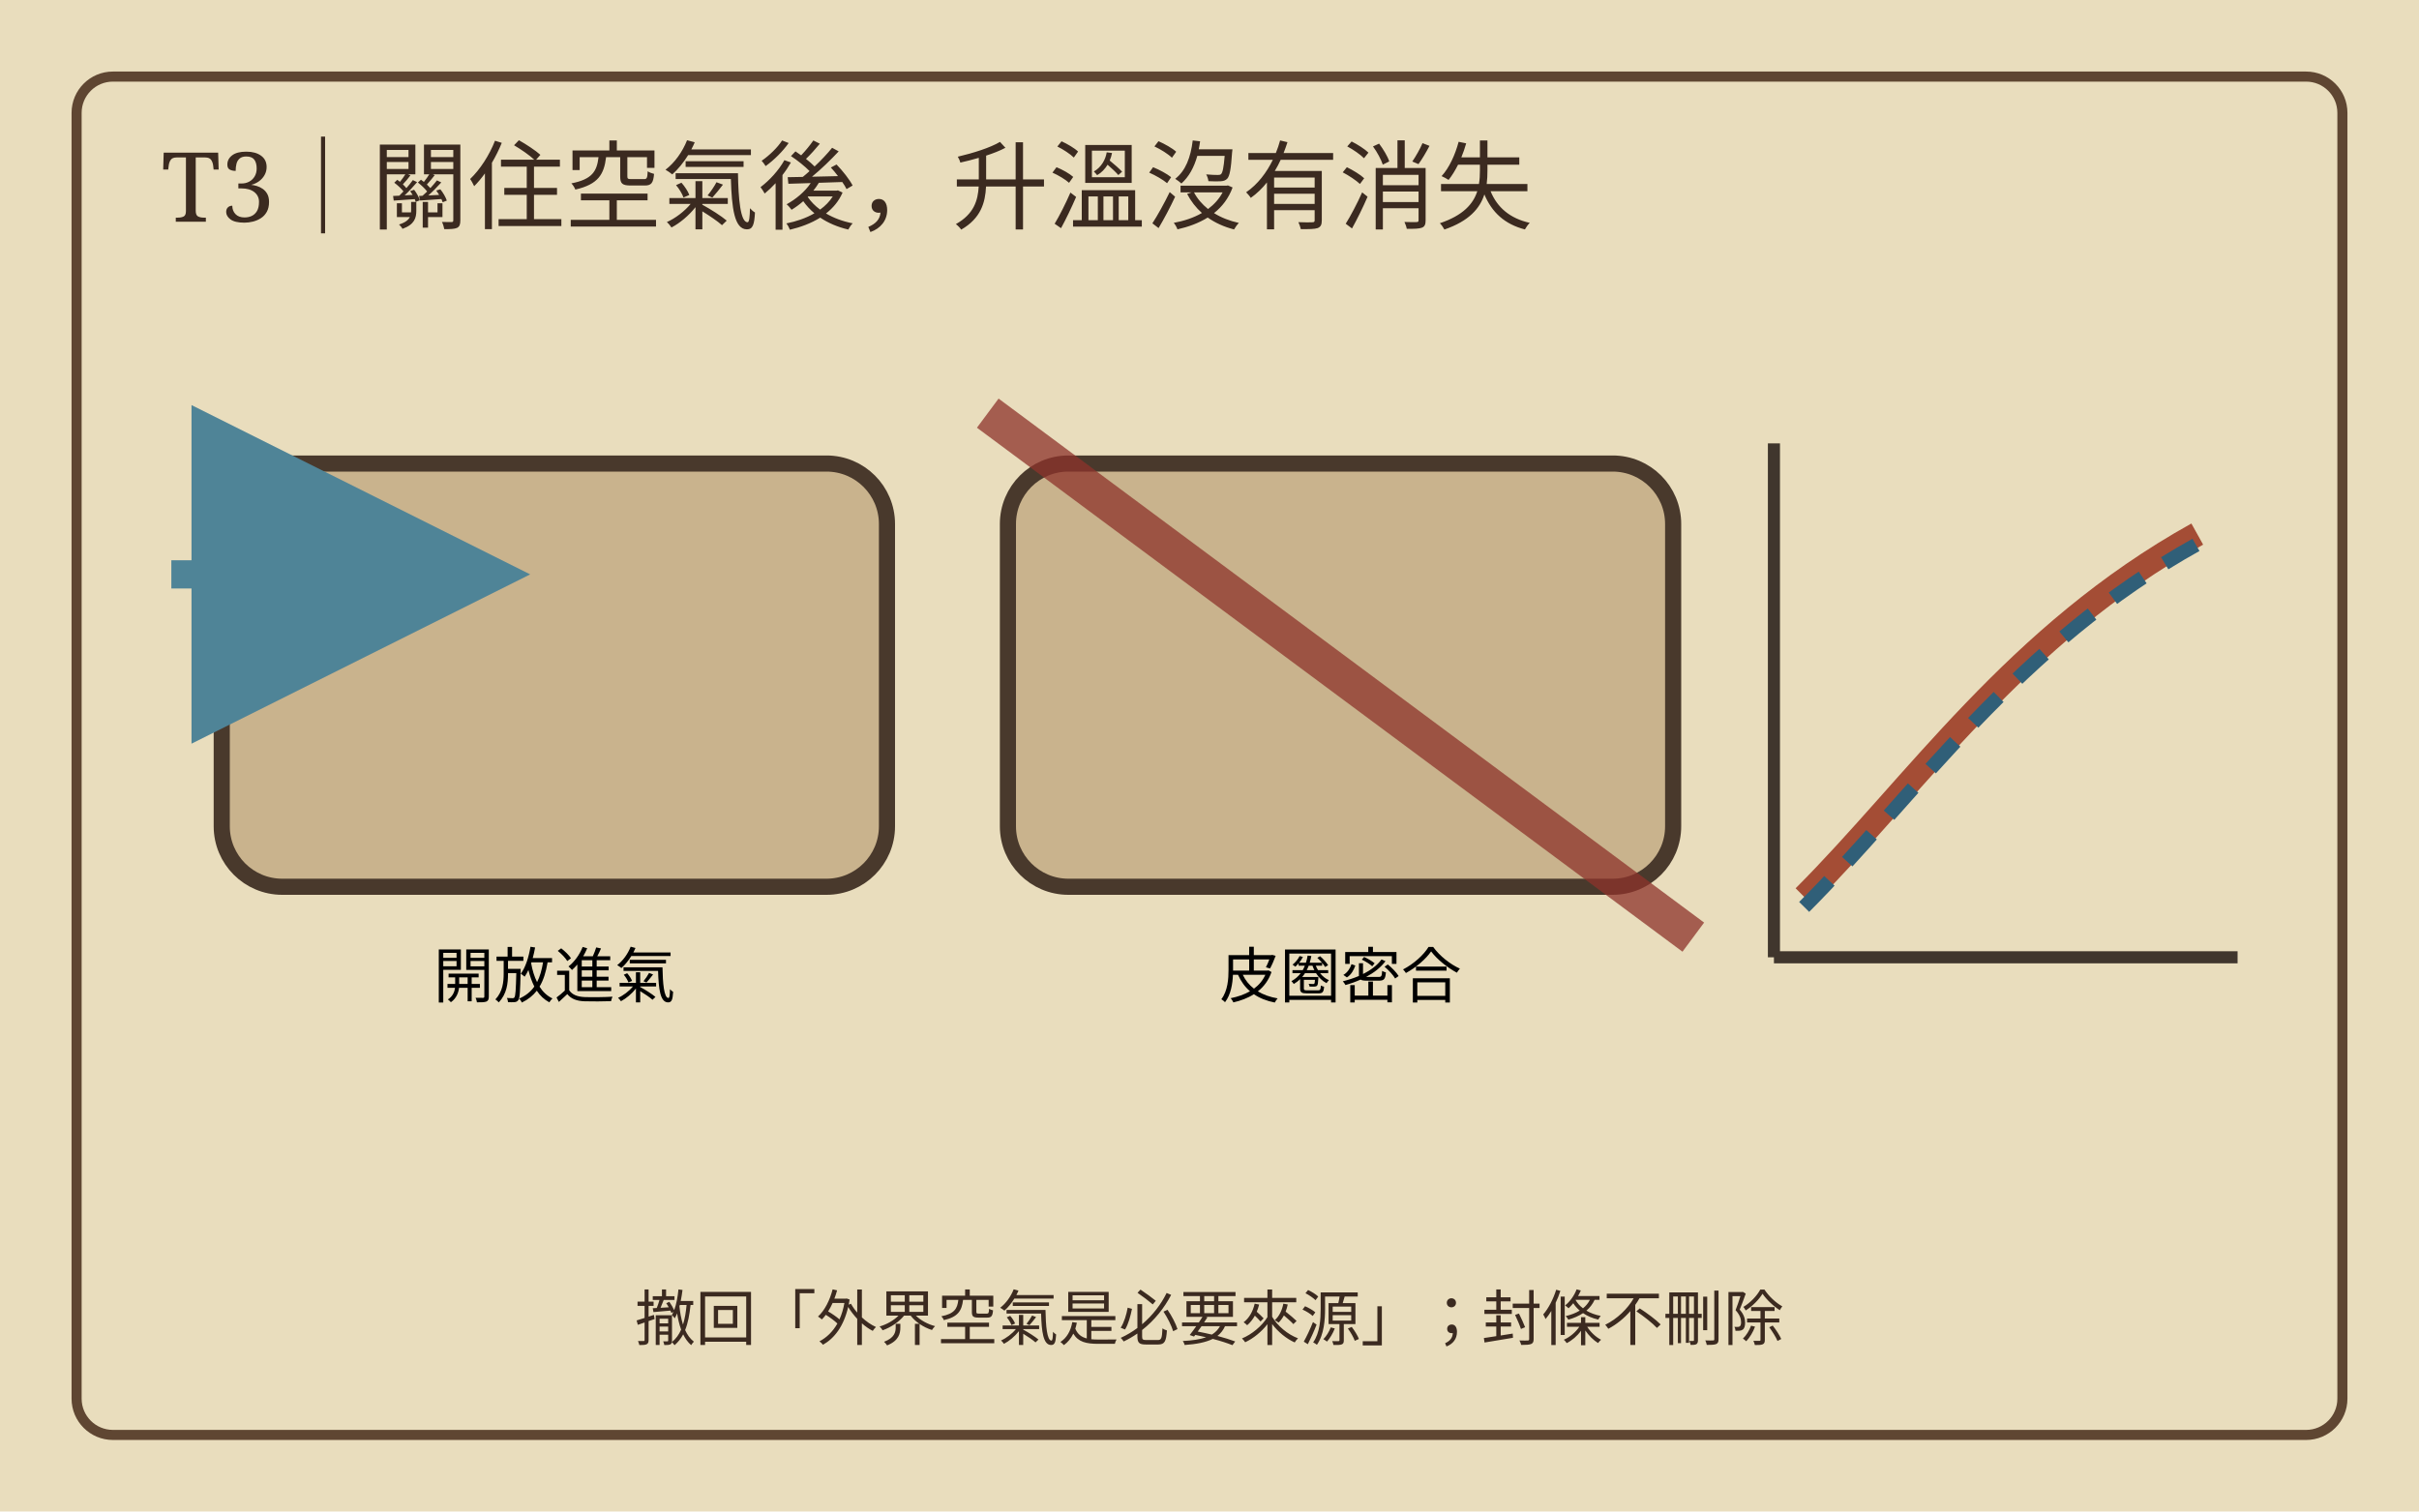
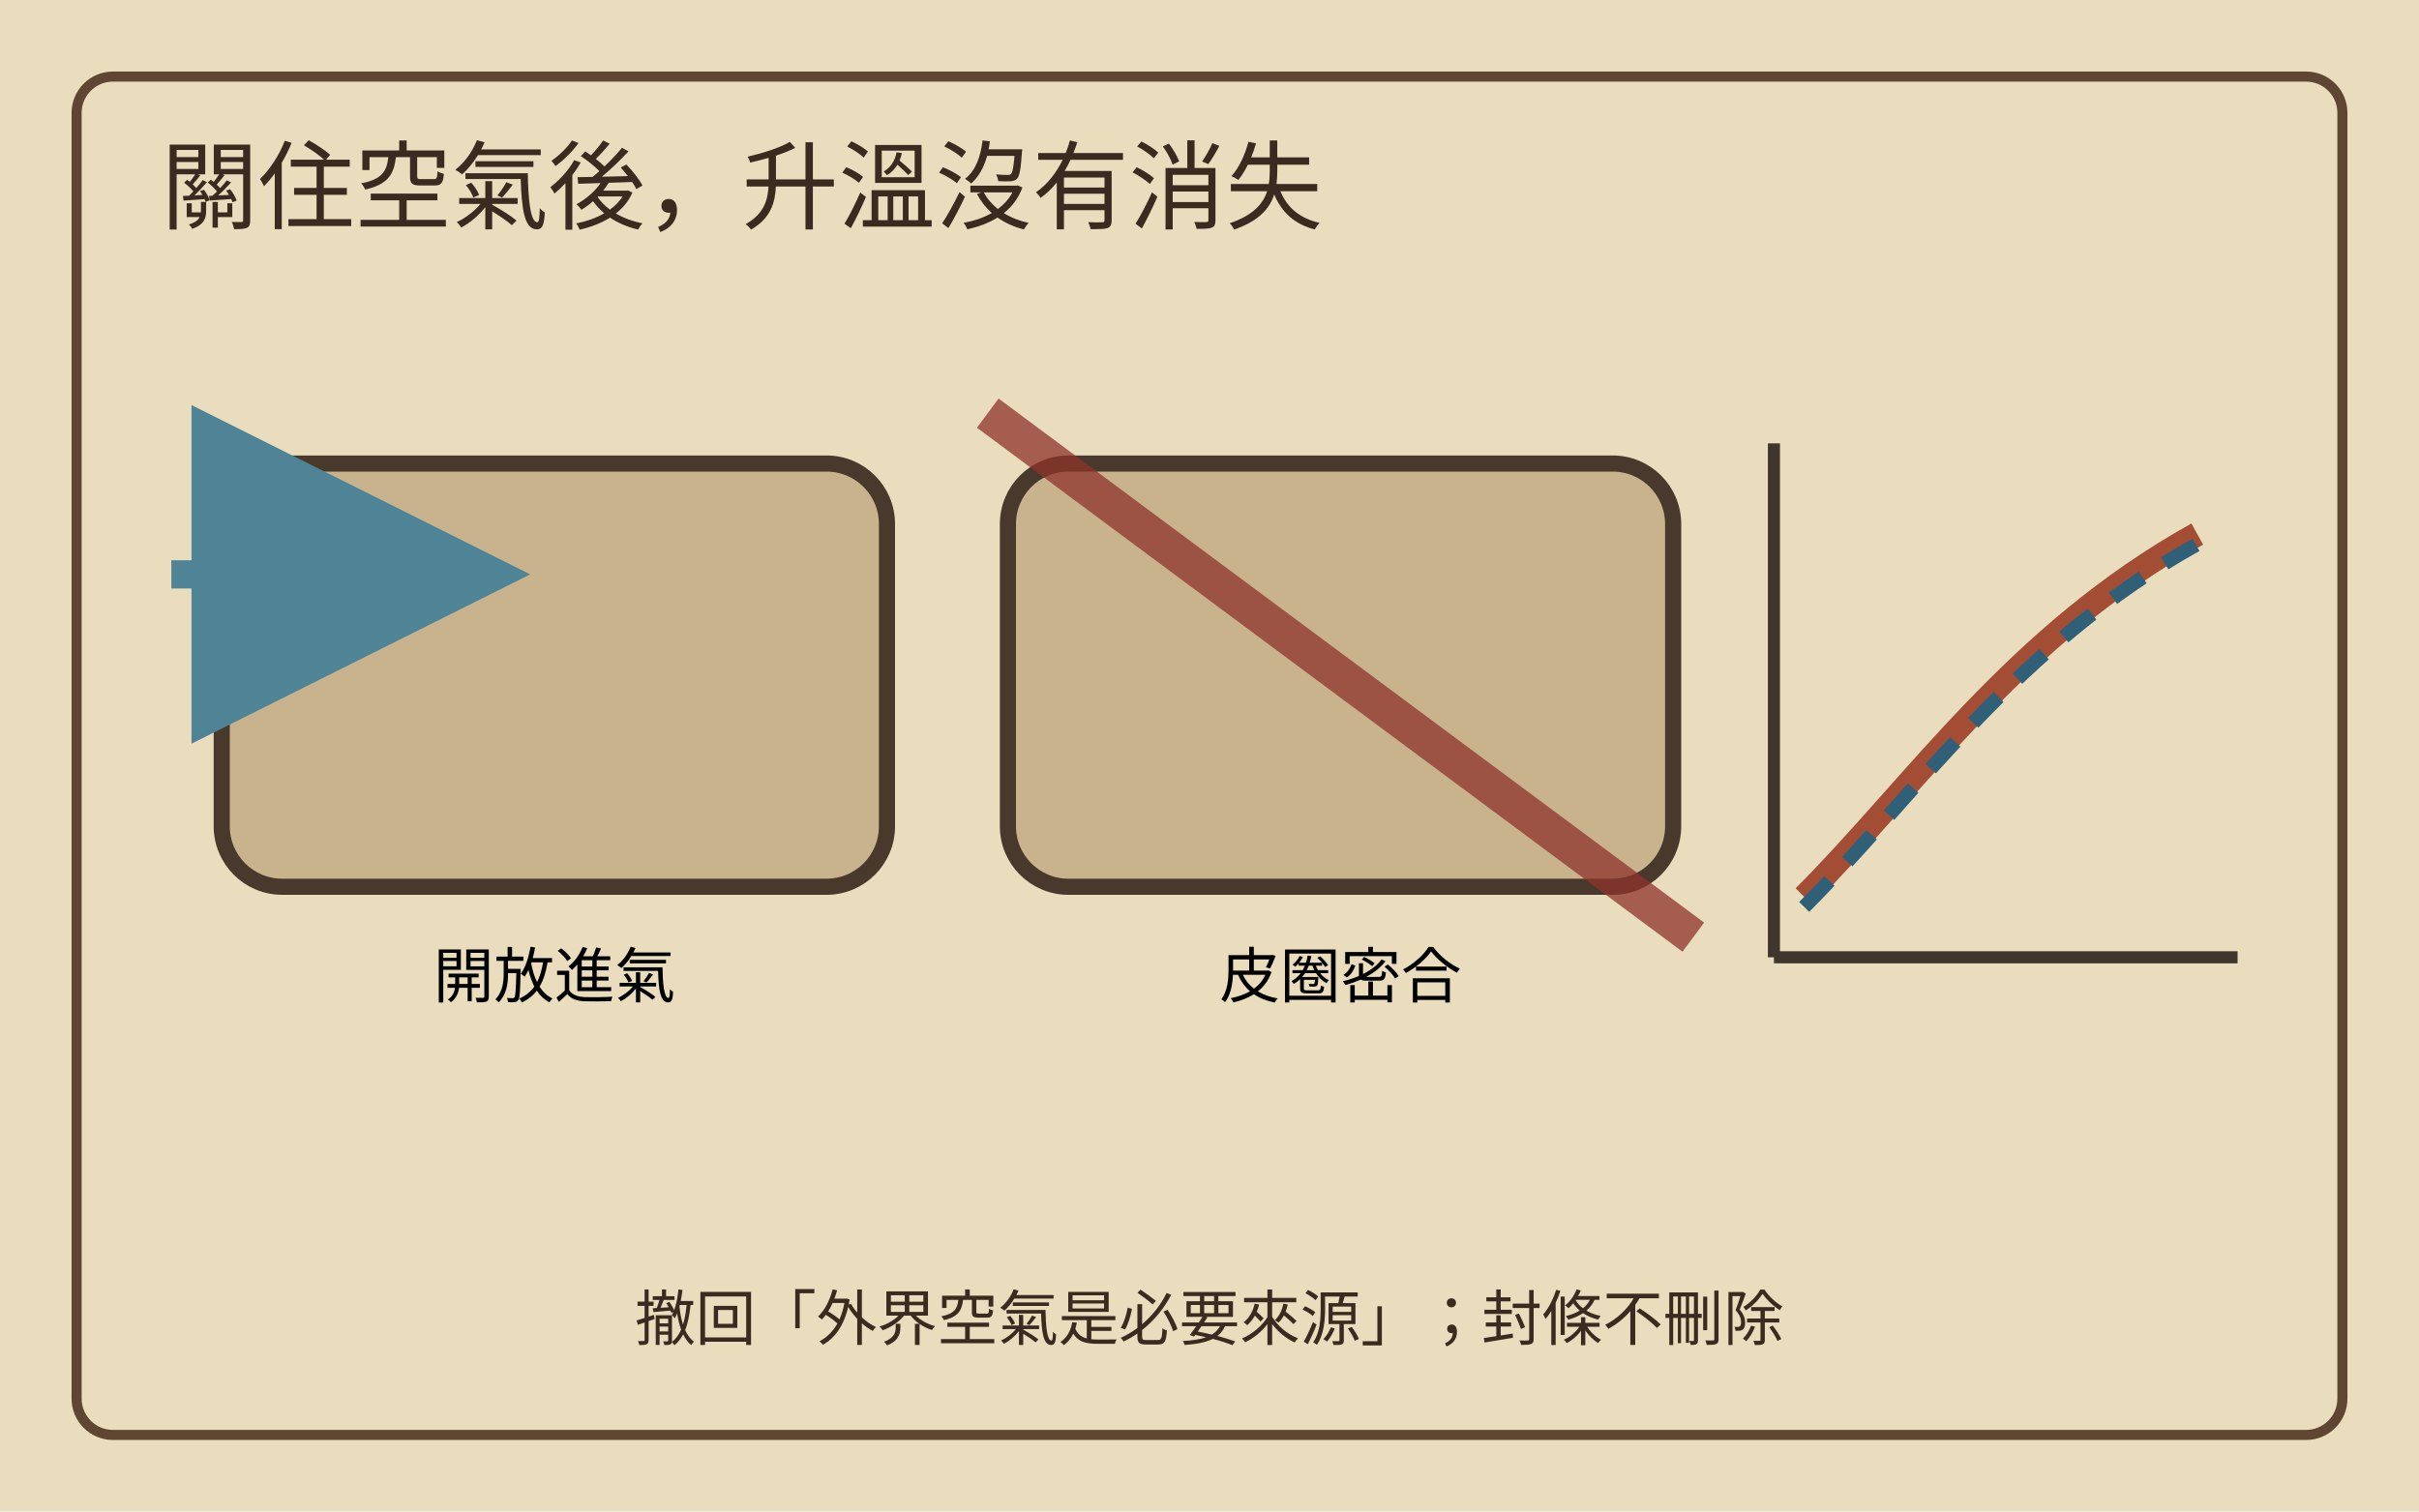
<svg xmlns="http://www.w3.org/2000/svg" width="1200" height="750" viewBox="0 0 1200 750" role="img" aria-labelledby="t d">
  <rect width="1200" height="750" fill="#e9ddbd" />
  <rect x="38" y="38" width="1124" height="674" rx="18" fill="none" stroke="#5f4632" stroke-width="5" />
-   <text x="80" y="110" font-family="serif" font-size="48" fill="#3b2a20">T3｜關住空氣後，升溫沒有消失</text>
+   <text x="80" y="110" font-family="serif" font-size="48" fill="#3b2a20">關住空氣後，升溫沒有消失</text>
  <g fill="#c9b38d" stroke="#49392c" stroke-width="8">
    <rect x="110" y="230" width="330" height="210" rx="30" />
    <rect x="500" y="230" width="330" height="210" rx="30" />
  </g>
  <path d="M85 285h150" stroke="#4f8497" stroke-width="14" marker-end="url(#a)" />
  <path d="M490 205l350 260" stroke="#8d332b" stroke-width="18" opacity=".75" />
  <text x="275" y="495" text-anchor="middle" font-family="sans-serif" font-size="30">開放進氣</text>
  <text x="665" y="495" text-anchor="middle" font-family="sans-serif" font-size="30">皮圈密合</text>
  <path d="M880 475V220M880 475h230" stroke="#40362d" stroke-width="6" />
  <path d="M895 445C950 390 1000 315 1090 265" fill="none" stroke="#a44d35" stroke-width="12" />
  <path d="M895 450C950 395 1000 320 1090 270" fill="none" stroke="#305f78" stroke-width="7" stroke-dasharray="18 13" />
  <defs>
    <marker id="a" markerWidth="12" markerHeight="12" refX="10" refY="6" orient="auto">
      <path d="M0 0l12 6-12 6z" fill="#4f8497" />
    </marker>
  </defs>
  <text x="600" y="665" text-anchor="middle" font-family="sans-serif" font-size="30" fill="#3b2a20">撤回「外界空氣是必要來源」；封條不刪除</text>
</svg>
